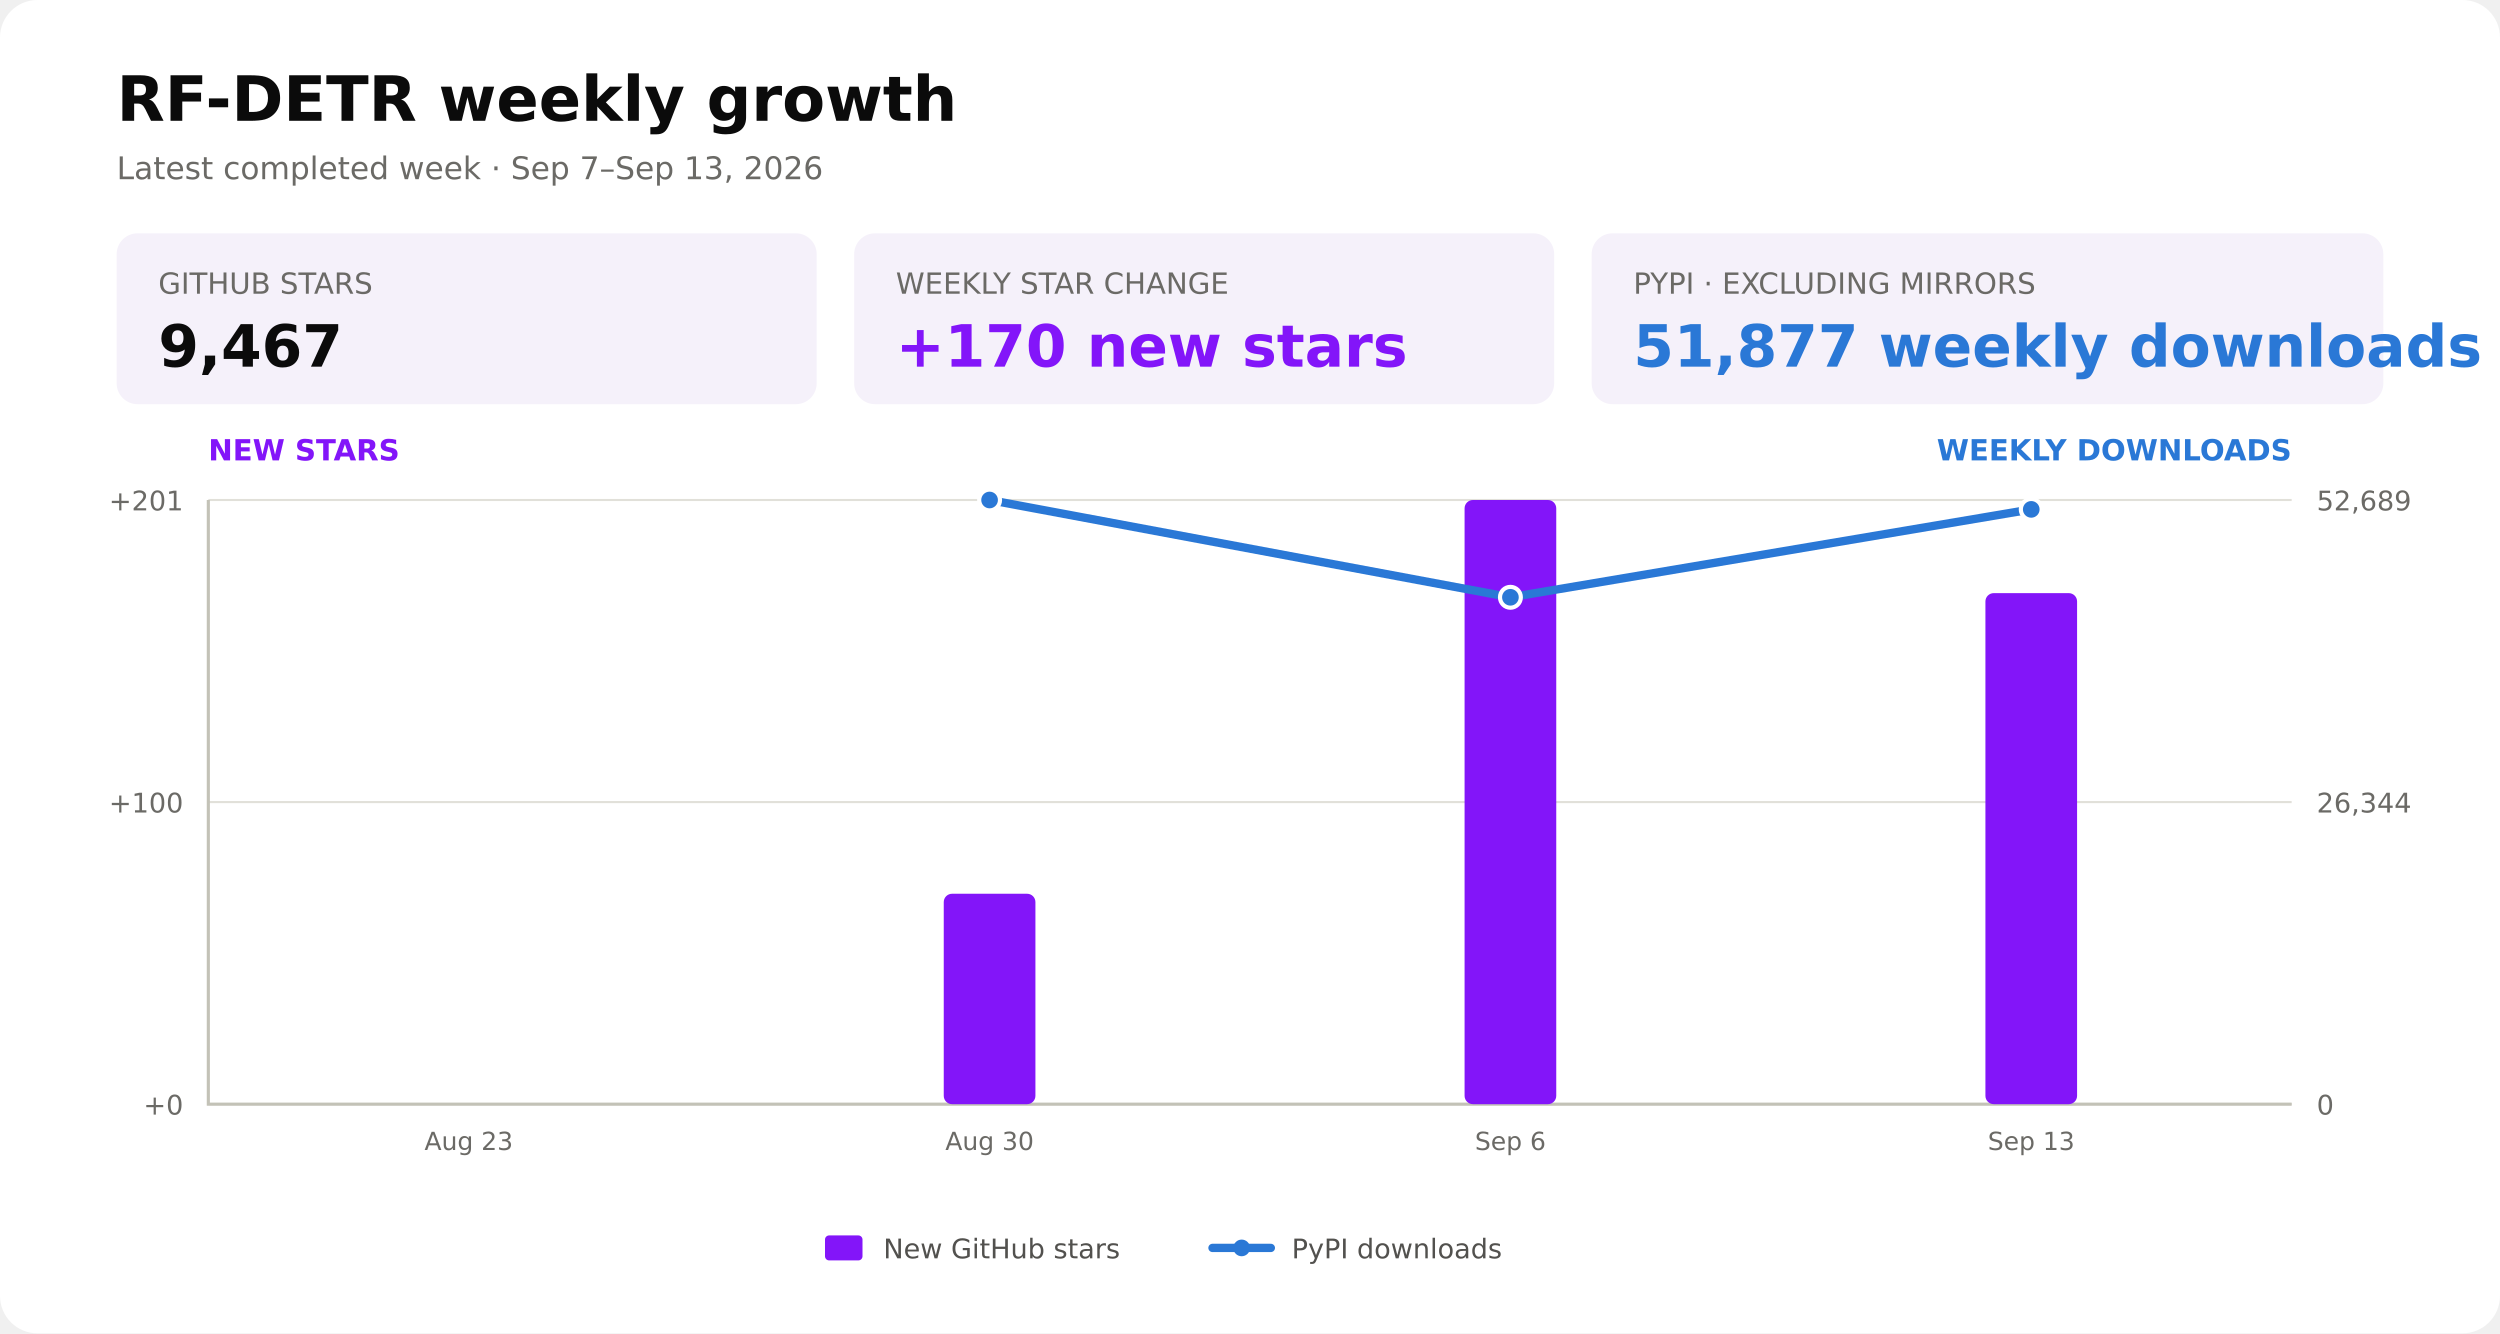
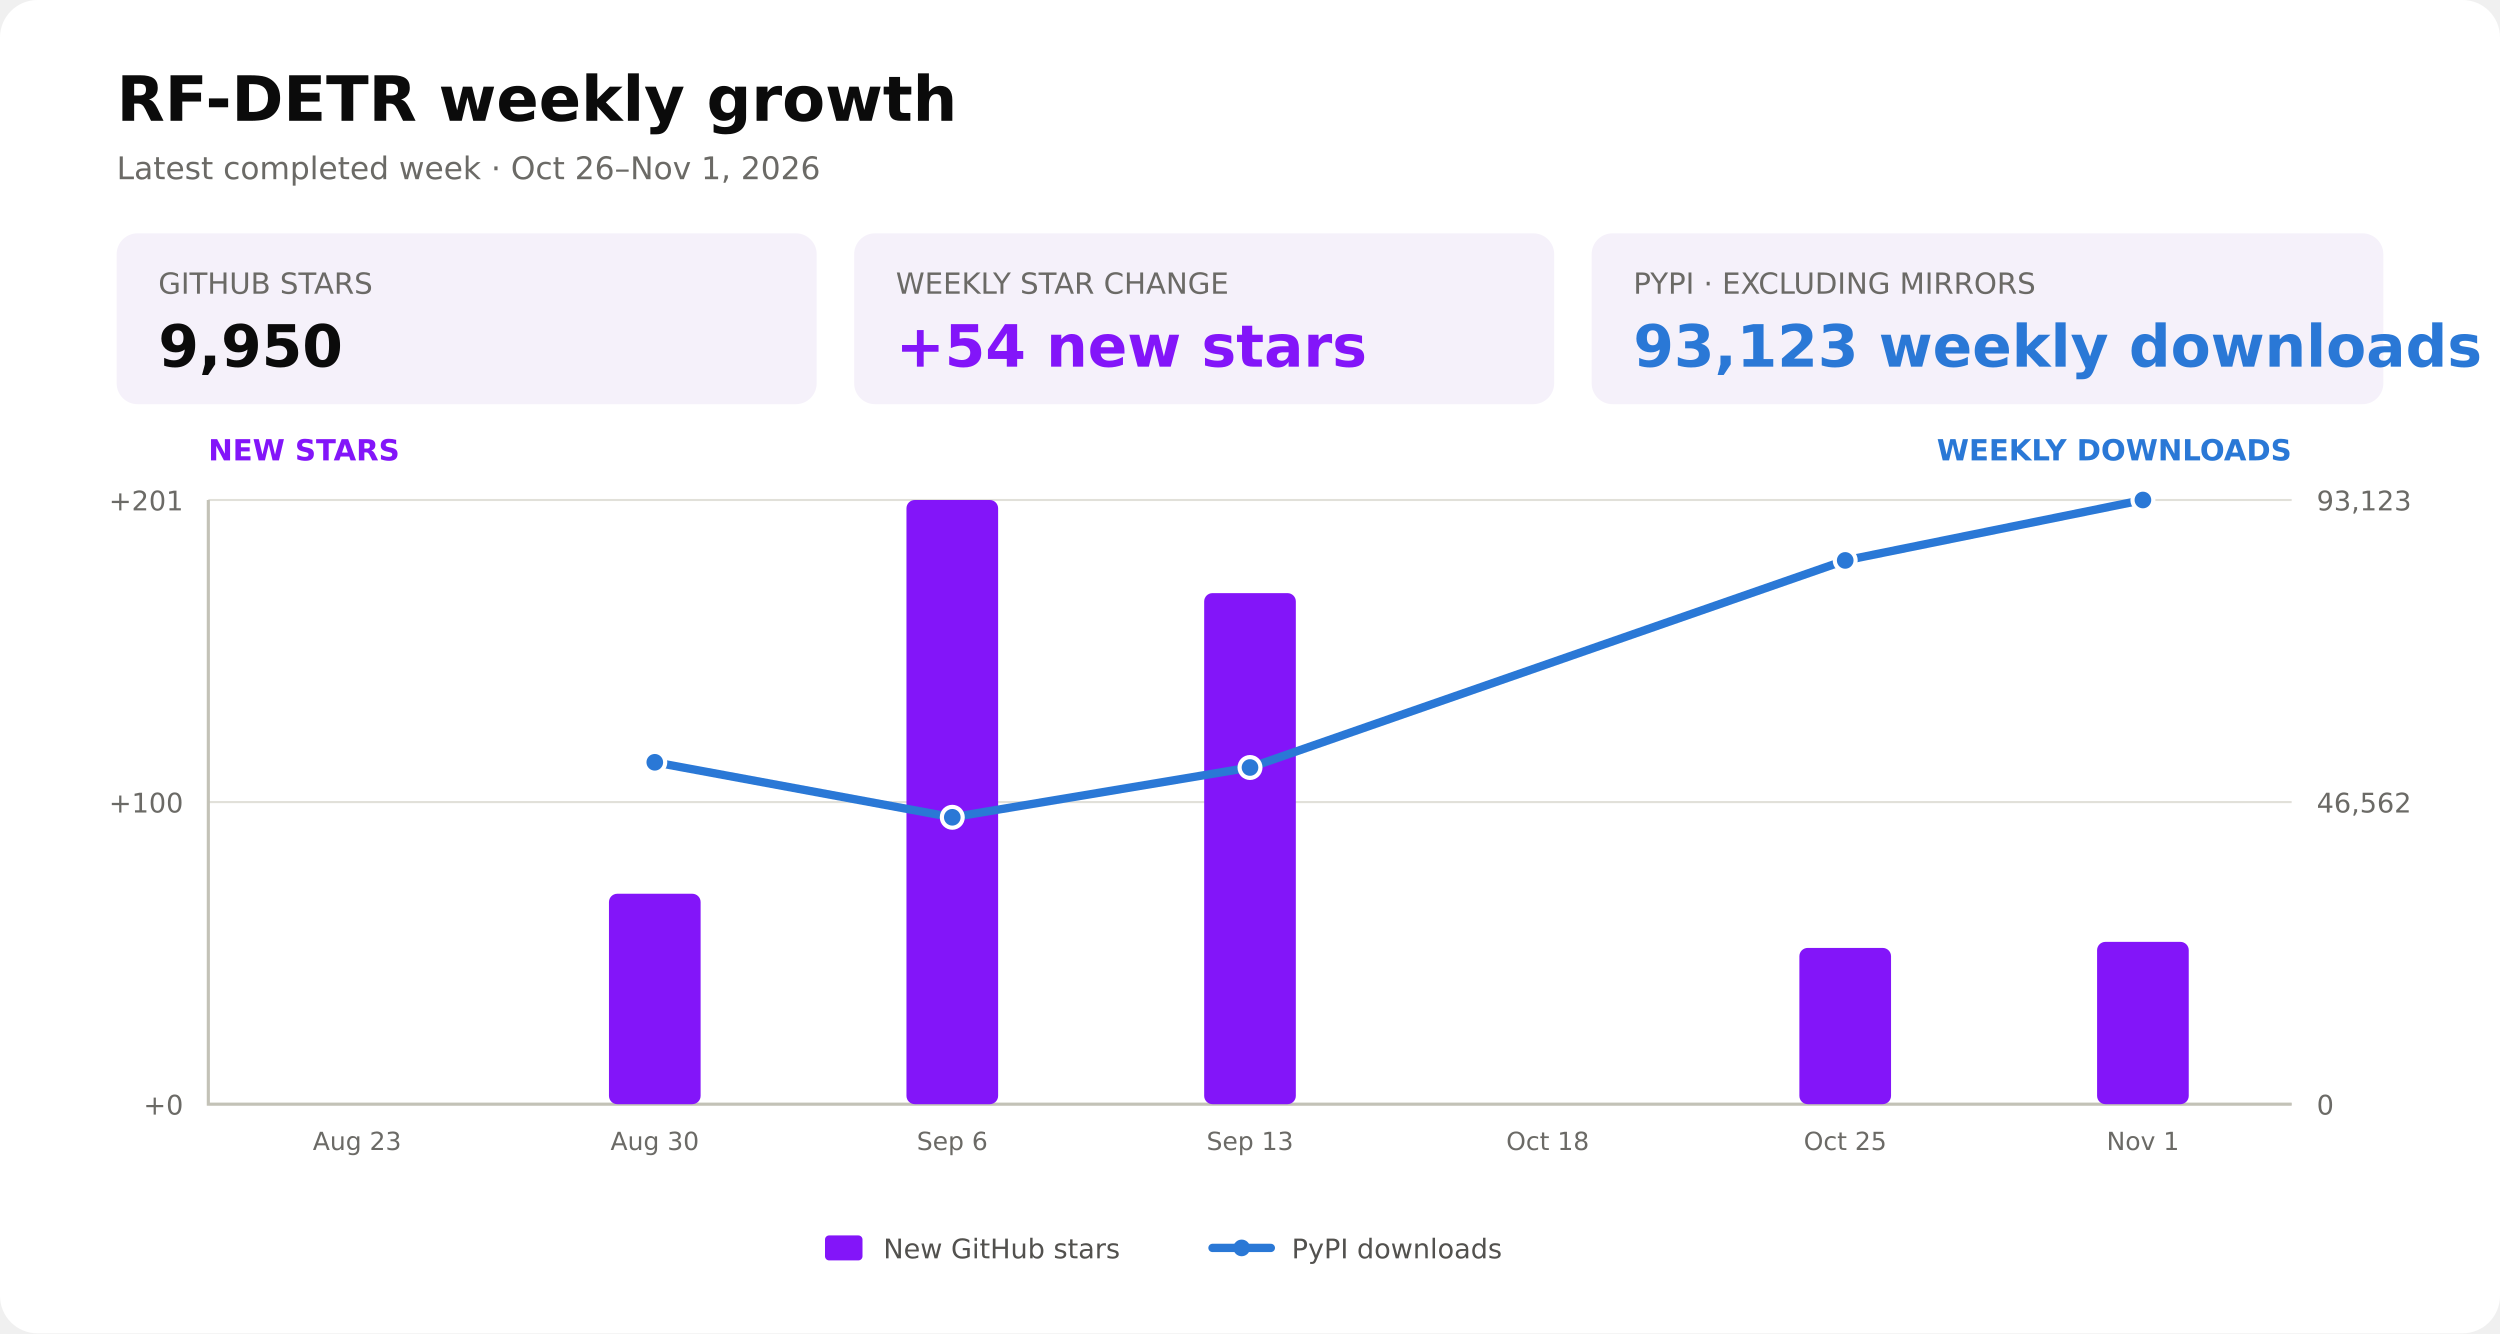
<svg xmlns="http://www.w3.org/2000/svg" width="1200" height="640" viewBox="0 0 1200 640" role="img" aria-labelledby="title description">
  <rect width="1200" height="640" rx="18" fill="#ffffff" />
  <text x="56" y="58" fill="#0b0b0b" font-family="DejaVu Sans, Arial, sans-serif" font-size="30" font-weight="700">RF-DETR weekly growth</text>
-   <text x="56" y="86" fill="#6b6a66" font-family="DejaVu Sans, Arial, sans-serif" font-size="15">Latest completed week · Sep 7–Sep 13, 2026</text>
+   <text x="56" y="86" fill="#6b6a66" font-family="DejaVu Sans, Arial, sans-serif" font-size="15">Latest completed week · Oct 26–Nov 1, 2026</text>
  <g font-family="DejaVu Sans, Arial, sans-serif">
    <rect x="56" y="112" width="336" height="82" rx="10" fill="#f5f1fa" />
    <text x="76" y="141" fill="#6b6a66" font-size="14">GITHUB STARS</text>
-     <text x="76" y="176" fill="#0b0b0b" font-size="28" font-weight="700">9,467</text>
+     <text x="76" y="176" fill="#0b0b0b" font-size="28" font-weight="700">9,950</text>
    <rect x="410" y="112" width="336" height="82" rx="10" fill="#f5f1fa" />
    <text x="430" y="141" fill="#6b6a66" font-size="14">WEEKLY STAR CHANGE</text>
-     <text x="430" y="176" fill="#8315f9" font-size="28" font-weight="700">+170 new stars</text>
+     <text x="430" y="176" fill="#8315f9" font-size="28" font-weight="700">+54 new stars</text>
    <rect x="764" y="112" width="380" height="82" rx="10" fill="#f5f1fa" />
    <text x="784" y="141" fill="#6b6a66" font-size="14">PYPI · EXCLUDING MIRRORS</text>
-     <text x="784" y="176" fill="#2a78d6" font-size="28" font-weight="700">51,877 weekly downloads</text>
+     <text x="784" y="176" fill="#2a78d6" font-size="28" font-weight="700">93,123 weekly downloads</text>
  </g>
  <g aria-hidden="true" fill="none" stroke="#e1e0d9" stroke-width="1">
    <path d="M100 530.0H1100" />
    <path d="M100 385.0H1100" />
    <path d="M100 240.0H1100" />
  </g>
  <path d="M100 240V530H1100" fill="none" stroke="#c3c2b7" stroke-width="1.5" />
  <g fill="#6b6a66" font-family="DejaVu Sans, Arial, sans-serif" font-size="13">
    <text x="88" y="535.0" text-anchor="end">+0</text>
    <text x="1112" y="535.0" text-anchor="start">0</text>
    <text x="88" y="390.0" text-anchor="end">+100</text>
-     <text x="1112" y="390.0" text-anchor="start">26,344</text>
+     <text x="1112" y="390.0" text-anchor="start">46,562</text>
    <text x="88" y="245.0" text-anchor="end">+201</text>
-     <text x="1112" y="245.0" text-anchor="start">52,689</text>
+     <text x="1112" y="245.0" text-anchor="start">93,123</text>
    <text x="100" y="221" fill="#8315f9" font-size="14" font-weight="700">NEW STARS</text>
    <text x="1100" y="221" fill="#2a78d6" font-size="14" font-weight="700" text-anchor="end">WEEKLY DOWNLOADS</text>
  </g>
  <g id="weekly-stars-bars">
-     <rect x="453.0" y="429.0" width="44.0" height="101.0" rx="4" fill="#8315f9" />
-     <rect x="703.0" y="240.0" width="44.0" height="290.0" rx="4" fill="#8315f9" />
-     <rect x="953.0" y="284.7" width="44.0" height="245.3" rx="4" fill="#8315f9" />
+     <rect x="292.3" y="429.0" width="44.0" height="101.0" rx="4" fill="#8315f9" />
+     <rect x="435.1" y="240.0" width="44.0" height="290.0" rx="4" fill="#8315f9" />
+     <rect x="578.0" y="284.7" width="44.0" height="245.3" rx="4" fill="#8315f9" />
+     <rect x="863.7" y="455.0" width="44.0" height="75.0" rx="4" fill="#8315f9" />
+     <rect x="1006.6" y="452.1" width="44.0" height="77.9" rx="4" fill="#8315f9" />
  </g>
  <g id="weekly-downloads-line">
-     <polyline points="475.0,240.0 725.0,286.7 975.0,244.5" fill="none" stroke="#2a78d6" stroke-width="4" stroke-linecap="round" stroke-linejoin="round" />
-     <circle cx="475.0" cy="240.0" r="5" fill="#2a78d6" stroke="#ffffff" stroke-width="2" />
-     <circle cx="725.0" cy="286.7" r="5" fill="#2a78d6" stroke="#ffffff" stroke-width="2" />
-     <circle cx="975.0" cy="244.5" r="5" fill="#2a78d6" stroke="#ffffff" stroke-width="2" />
+     <polyline points="314.3,365.9 457.1,392.3 600.0,368.4 885.7,269.0 1028.6,240.0" fill="none" stroke="#2a78d6" stroke-width="4" stroke-linecap="round" stroke-linejoin="round" />
+     <circle cx="314.3" cy="365.9" r="5" fill="#2a78d6" stroke="#ffffff" stroke-width="2" />
+     <circle cx="457.1" cy="392.3" r="5" fill="#2a78d6" stroke="#ffffff" stroke-width="2" />
+     <circle cx="600.0" cy="368.4" r="5" fill="#2a78d6" stroke="#ffffff" stroke-width="2" />
+     <circle cx="885.7" cy="269.0" r="5" fill="#2a78d6" stroke="#ffffff" stroke-width="2" />
+     <circle cx="1028.6" cy="240.0" r="5" fill="#2a78d6" stroke="#ffffff" stroke-width="2" />
  </g>
  <g fill="#6b6a66" font-family="DejaVu Sans, Arial, sans-serif" font-size="12" text-anchor="middle">
-     <text x="225.0" y="552">Aug 23</text>
-     <text x="475.0" y="552">Aug 30</text>
-     <text x="725.0" y="552">Sep 6</text>
-     <text x="975.0" y="552">Sep 13</text>
+     <text x="171.4" y="552">Aug 23</text>
+     <text x="314.3" y="552">Aug 30</text>
+     <text x="457.1" y="552">Sep 6</text>
+     <text x="600.0" y="552">Sep 13</text>
+     <text x="742.9" y="552">Oct 18</text>
+     <text x="885.7" y="552">Oct 25</text>
+     <text x="1028.6" y="552">Nov 1</text>
  </g>
  <g font-family="DejaVu Sans, Arial, sans-serif" font-size="13" fill="#52514e">
    <rect x="396" y="593" width="18" height="12" rx="2" fill="#8315f9" />
    <text x="424" y="604">New GitHub stars</text>
    <path d="M582 599H610" fill="none" stroke="#2a78d6" stroke-width="4" stroke-linecap="round" />
    <circle cx="596" cy="599" r="4" fill="#2a78d6" />
    <text x="620" y="604">PyPI downloads</text>
  </g>
</svg>
